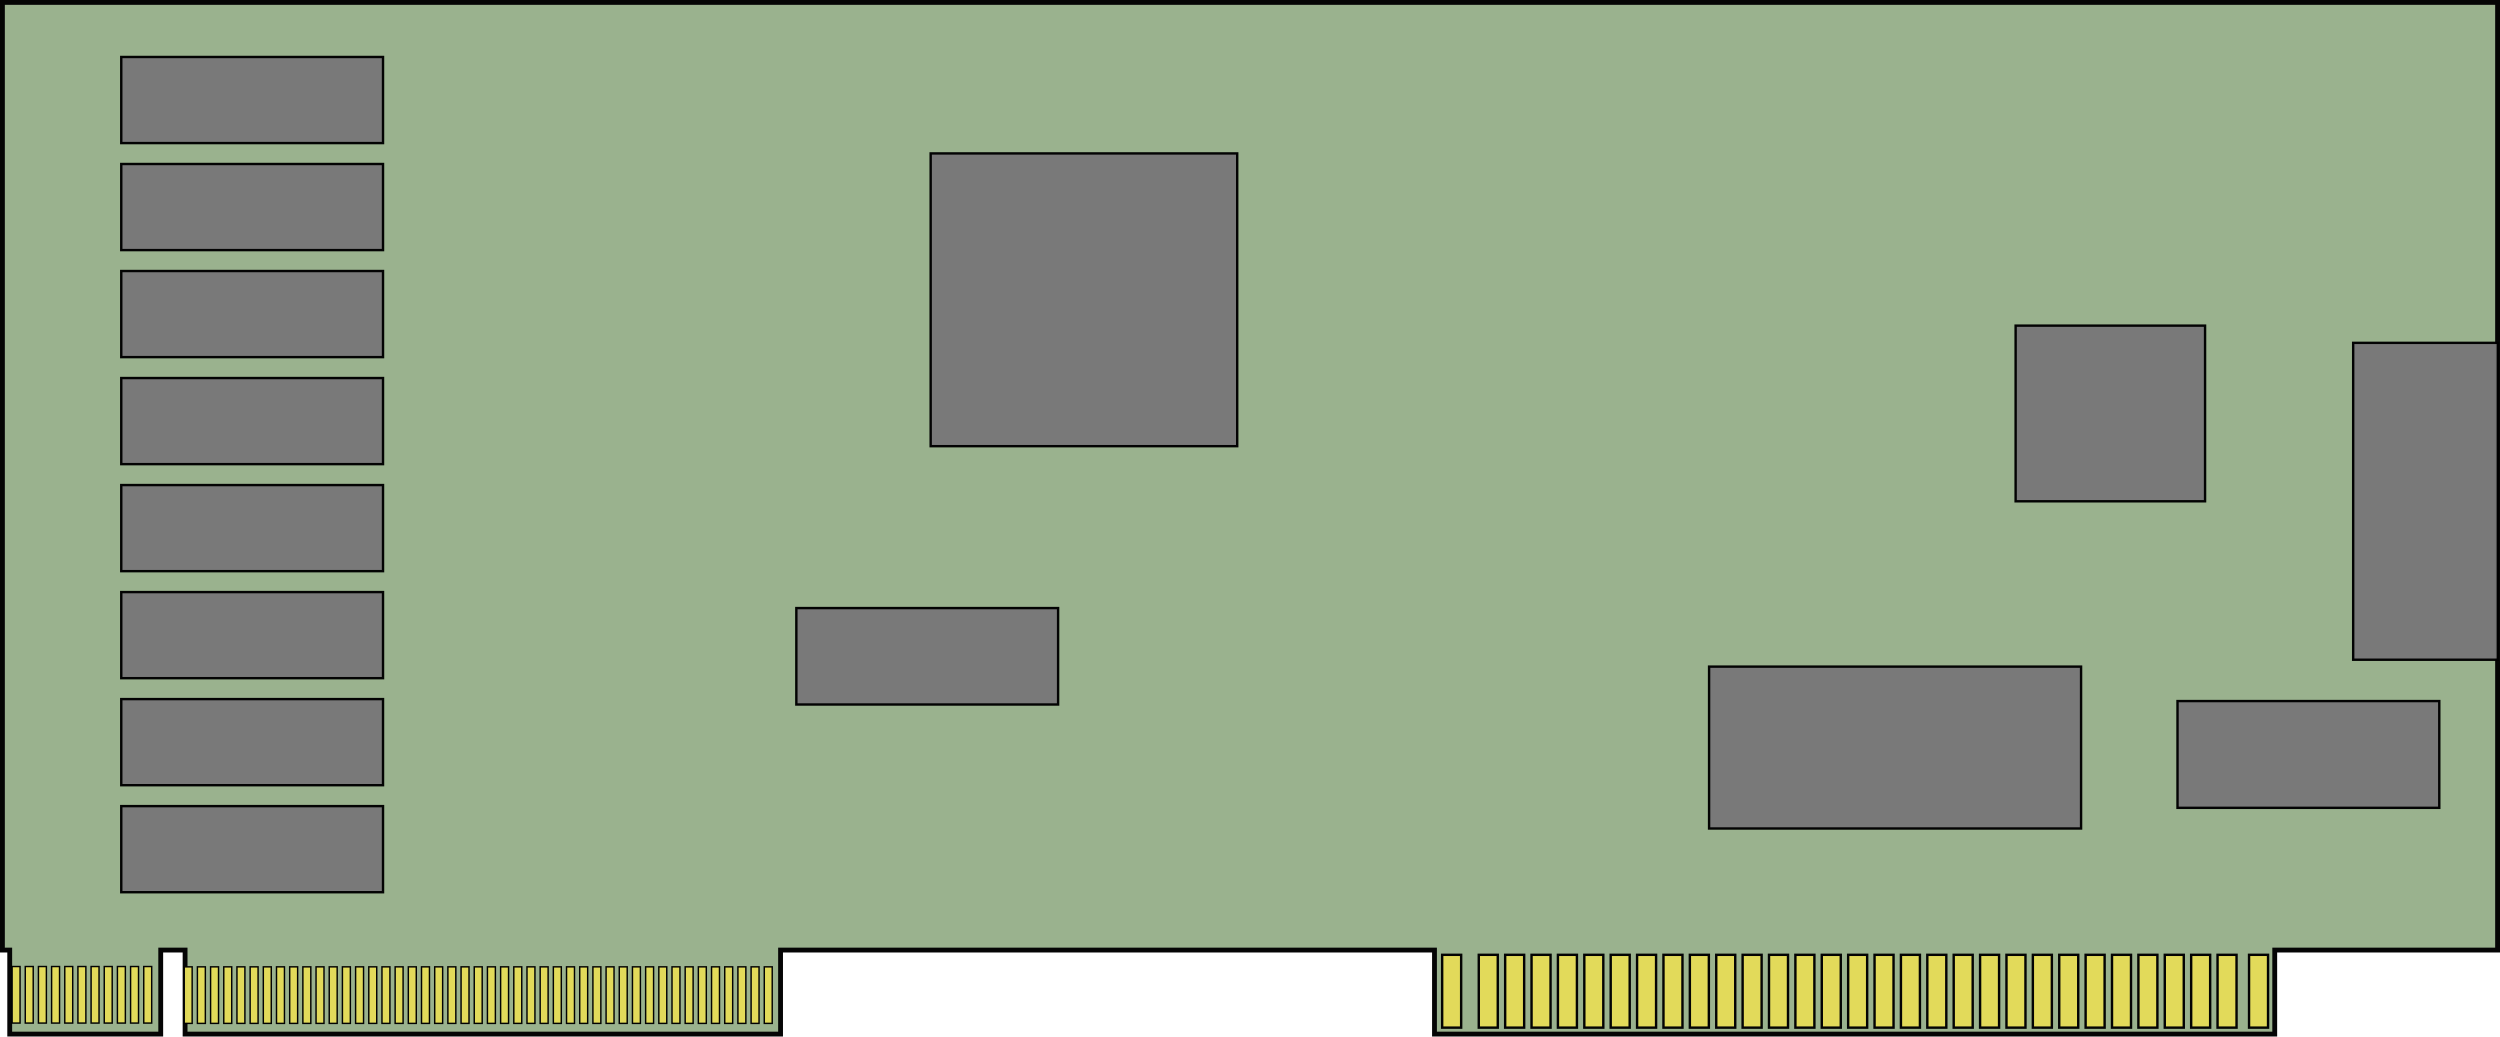
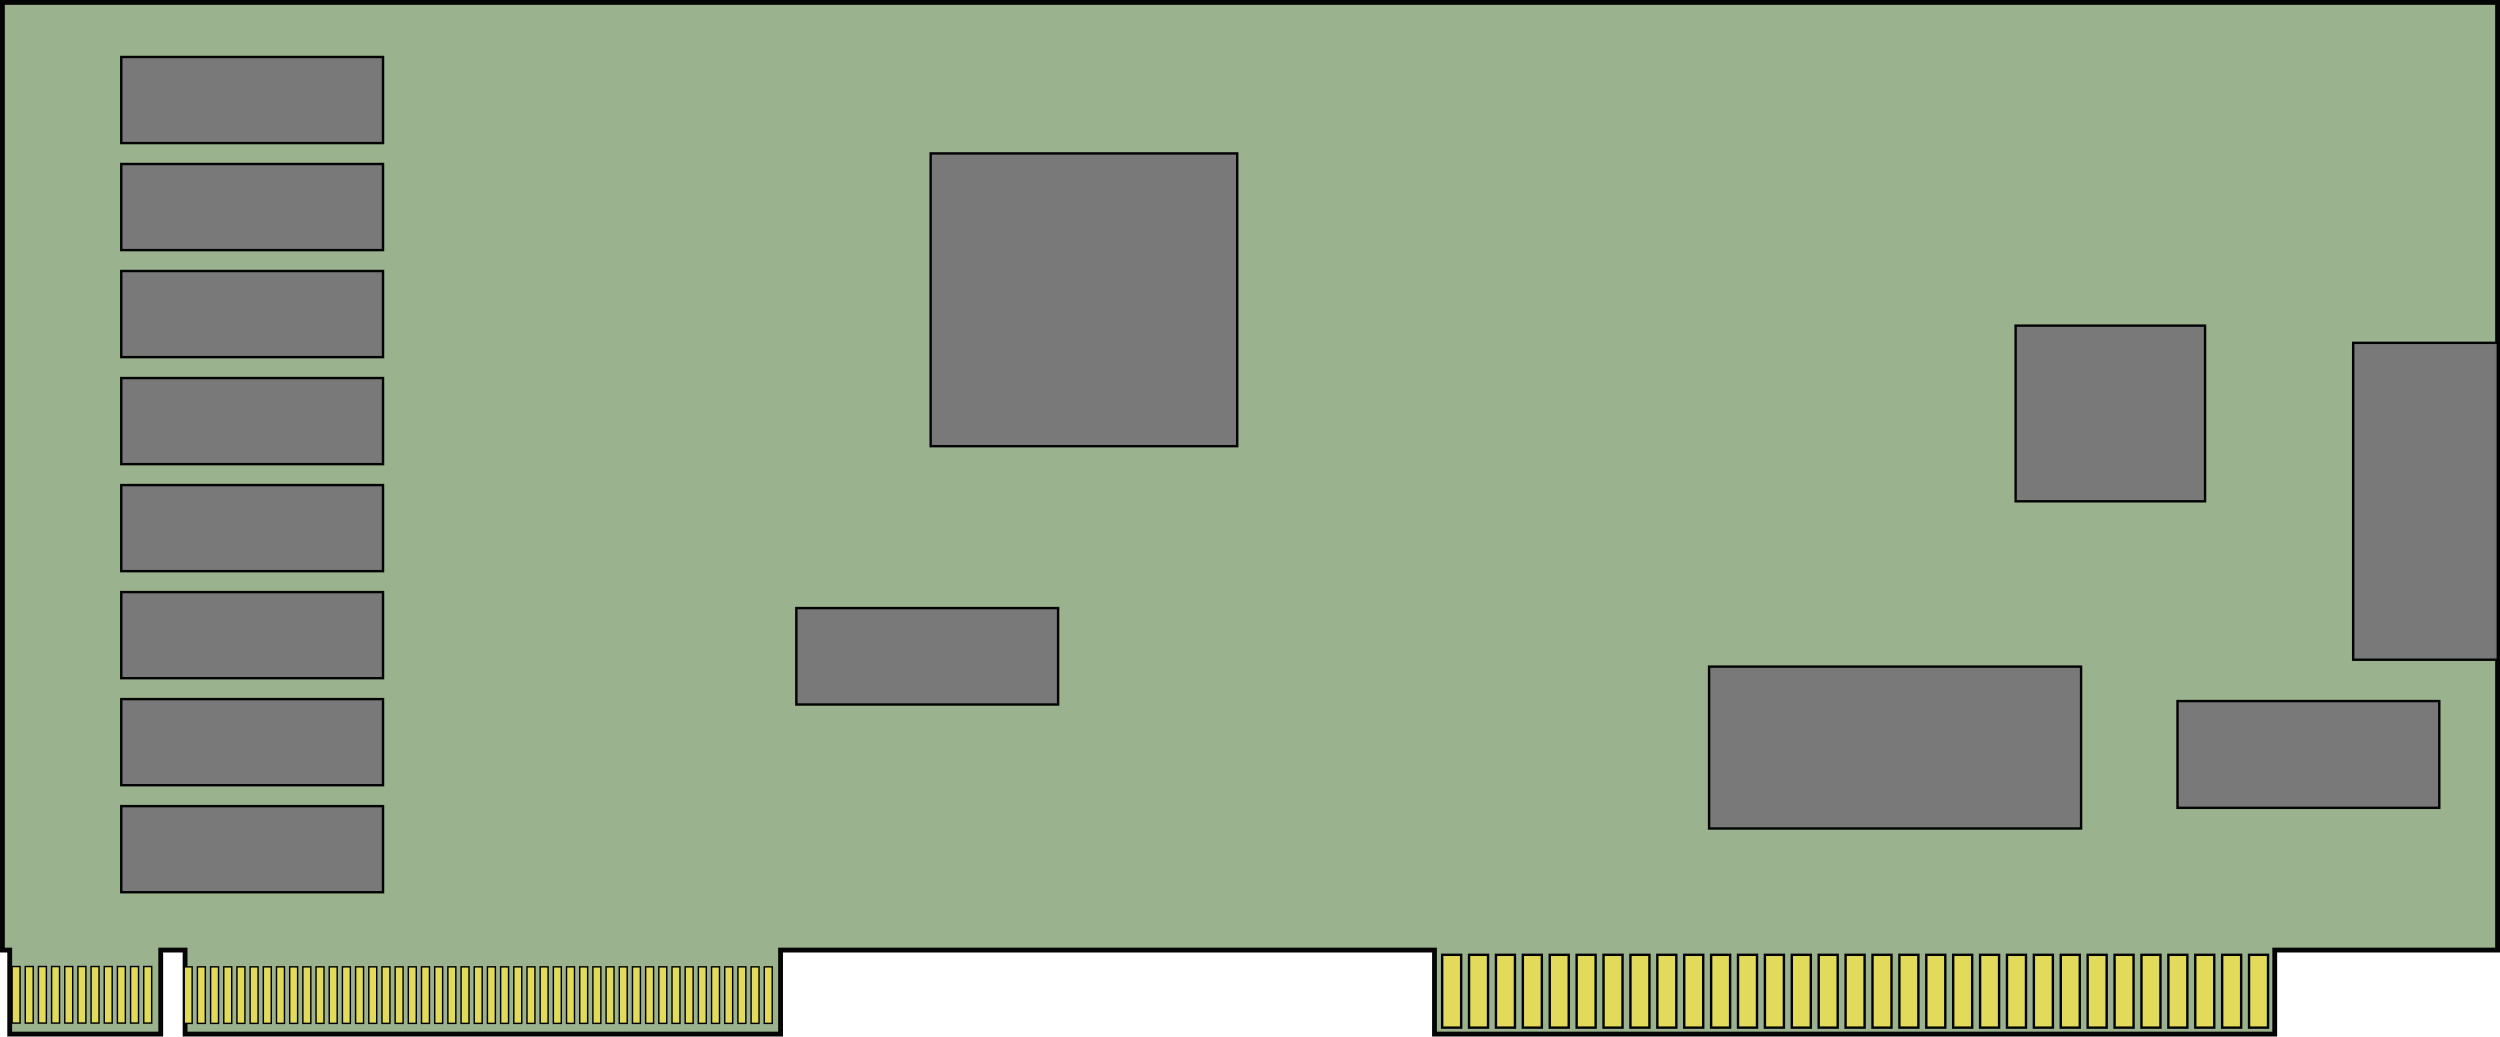
<svg xmlns="http://www.w3.org/2000/svg" width="517.316mm" height="214.481mm" viewBox="0 0 517.316 214.481" version="1.1" id="svg926">
  <defs id="defs920" />
  <g id="layer1" transform="translate(256.012,20.54632)">
    <path style="opacity:0.98;fill:#98b08c;fill-opacity:1;stroke:#000000;stroke-width:3.78;stroke-miterlimit:4;stroke-dasharray:none;stroke-dashoffset:0;stroke-opacity:1" d="M -965.715,-75.766 V 665.377 H -960 v 65.715 h 118.096 v -65.715 h 19.047 v 65.715 h 465.715 V 665.377 H 154.285 V 731.092 H 811.428 V 665.377 H 985.715 V -75.766 Z" transform="scale(0.2645833)" id="rect1555" />
    <rect style="opacity:0.98;fill:#787878;fill-opacity:1;stroke:#000000;stroke-width:0.5;stroke-miterlimit:4;stroke-dasharray:none;stroke-dashoffset:0;stroke-opacity:1" id="rect1570" width="63.432" height="60.581" x="-63.432" y="11.2" />
    <rect style="opacity:0.98;fill:#787878;fill-opacity:1;stroke:#000000;stroke-width:0.5;stroke-miterlimit:4;stroke-dasharray:none;stroke-dashoffset:0;stroke-opacity:1" id="rect1572" width="76.974" height="33.498" x="97.642" y="117.395" />
    <rect style="opacity:0.98;fill:#787878;fill-opacity:1;stroke:#000000;stroke-width:0.5;stroke-miterlimit:4;stroke-dasharray:none;stroke-dashoffset:0;stroke-opacity:1" id="rect1574" width="39.2" height="36.349" x="161.074" y="46.836" />
    <rect style="opacity:0.98;fill:#787878;fill-opacity:1;stroke:#000000;stroke-width:0.5;stroke-miterlimit:4;stroke-dasharray:none;stroke-dashoffset:0;stroke-opacity:1" id="rect1576" width="29.934" height="65.57" x="230.921" y="50.399" />
    <rect style="opacity:0.98;fill:#787878;fill-opacity:1;stroke:#000000;stroke-width:0.5;stroke-miterlimit:4;stroke-dasharray:none;stroke-dashoffset:0;stroke-opacity:1" id="rect1580" width="54.167" height="22.094" x="194.572" y="124.522" />
    <rect style="opacity:0.98;fill:#787878;fill-opacity:1;stroke:#000000;stroke-width:0.5;stroke-miterlimit:4;stroke-dasharray:none;stroke-dashoffset:0;stroke-opacity:1" id="rect1582" width="54.167" height="19.956" x="-91.228" y="105.279" />
    <rect style="opacity:0.98;fill:#787878;fill-opacity:1;stroke:#000000;stroke-width:0.5;stroke-miterlimit:4;stroke-dasharray:none;stroke-dashoffset:0;stroke-opacity:1" id="rect1588" width="54.167" height="17.818" x="-230.921" y="-8.756" />
    <rect style="opacity:0.98;fill:#787878;fill-opacity:1;stroke:#000000;stroke-width:0.5;stroke-miterlimit:4;stroke-dasharray:none;stroke-dashoffset:0;stroke-opacity:1" id="rect1588-8" width="54.167" height="17.818" x="-230.921" y="146.26" />
    <rect style="opacity:0.98;fill:#787878;fill-opacity:1;stroke:#000000;stroke-width:0.5;stroke-miterlimit:4;stroke-dasharray:none;stroke-dashoffset:0;stroke-opacity:1" id="rect1588-0" width="54.167" height="17.818" x="-230.921" y="124.115" />
    <rect style="opacity:0.98;fill:#787878;fill-opacity:1;stroke:#000000;stroke-width:0.5;stroke-miterlimit:4;stroke-dasharray:none;stroke-dashoffset:0;stroke-opacity:1" id="rect1588-2" width="54.167" height="17.818" x="-230.921" y="101.97" />
    <rect style="opacity:0.98;fill:#787878;fill-opacity:1;stroke:#000000;stroke-width:0.5;stroke-miterlimit:4;stroke-dasharray:none;stroke-dashoffset:0;stroke-opacity:1" id="rect1588-4" width="54.167" height="17.818" x="-230.921" y="79.824" />
    <rect style="opacity:0.98;fill:#787878;fill-opacity:1;stroke:#000000;stroke-width:0.5;stroke-miterlimit:4;stroke-dasharray:none;stroke-dashoffset:0;stroke-opacity:1" id="rect1588-83" width="54.167" height="17.818" x="-230.921" y="57.679" />
    <rect style="opacity:0.98;fill:#787878;fill-opacity:1;stroke:#000000;stroke-width:0.5;stroke-miterlimit:4;stroke-dasharray:none;stroke-dashoffset:0;stroke-opacity:1" id="rect1588-9" width="54.167" height="17.818" x="-230.921" y="35.534" />
    <rect style="opacity:0.98;fill:#787878;fill-opacity:1;stroke:#000000;stroke-width:0.5;stroke-miterlimit:4;stroke-dasharray:none;stroke-dashoffset:0;stroke-opacity:1" id="rect1588-05" width="54.167" height="17.818" x="-230.921" y="13.389" />
    <rect style="opacity:0.98;fill:#e3db59;fill-opacity:1;stroke:#000000;stroke-width:0.5;stroke-miterlimit:4;stroke-dasharray:none;stroke-dashoffset:0;stroke-opacity:1" id="rect1641" width="3.931" height="15.069" x="209.375" y="177.03" />
    <rect style="opacity:0.98;fill:#e3db59;fill-opacity:1;stroke:#000000;stroke-width:0.5;stroke-miterlimit:4;stroke-dasharray:none;stroke-dashoffset:0;stroke-opacity:1" id="rect1641-2" width="3.931" height="15.069" x="42.409" y="177.03" />
-     <rect style="opacity:0.98;fill:#e3db59;fill-opacity:1;stroke:#000000;stroke-width:0.5;stroke-miterlimit:4;stroke-dasharray:none;stroke-dashoffset:0;stroke-opacity:1" id="rect1641-27" width="3.931" height="15.069" x="49.985" y="177.03" />
-     <rect style="opacity:0.98;fill:#e3db59;fill-opacity:1;stroke:#000000;stroke-width:0.5;stroke-miterlimit:4;stroke-dasharray:none;stroke-dashoffset:0;stroke-opacity:1" id="rect1641-3" width="3.931" height="15.069" x="55.445" y="177.03" />
-     <rect style="opacity:0.98;fill:#e3db59;fill-opacity:1;stroke:#000000;stroke-width:0.5;stroke-miterlimit:4;stroke-dasharray:none;stroke-dashoffset:0;stroke-opacity:1" id="rect1641-7" width="3.931" height="15.069" x="60.905" y="177.03" />
-     <rect style="opacity:0.98;fill:#e3db59;fill-opacity:1;stroke:#000000;stroke-width:0.5;stroke-miterlimit:4;stroke-dasharray:none;stroke-dashoffset:0;stroke-opacity:1" id="rect1641-9" width="3.931" height="15.069" x="66.364" y="177.03" />
-     <rect style="opacity:0.98;fill:#e3db59;fill-opacity:1;stroke:#000000;stroke-width:0.5;stroke-miterlimit:4;stroke-dasharray:none;stroke-dashoffset:0;stroke-opacity:1" id="rect1641-0" width="3.931" height="15.069" x="71.824" y="177.03" />
-     <rect style="opacity:0.98;fill:#e3db59;fill-opacity:1;stroke:#000000;stroke-width:0.5;stroke-miterlimit:4;stroke-dasharray:none;stroke-dashoffset:0;stroke-opacity:1" id="rect1641-23" width="3.931" height="15.069" x="77.284" y="177.03" />
-     <rect style="opacity:0.98;fill:#e3db59;fill-opacity:1;stroke:#000000;stroke-width:0.5;stroke-miterlimit:4;stroke-dasharray:none;stroke-dashoffset:0;stroke-opacity:1" id="rect1641-99" width="3.931" height="15.069" x="82.743" y="177.03" />
-     <rect style="opacity:0.98;fill:#e3db59;fill-opacity:1;stroke:#000000;stroke-width:0.5;stroke-miterlimit:4;stroke-dasharray:none;stroke-dashoffset:0;stroke-opacity:1" id="rect1641-70" width="3.931" height="15.069" x="88.203" y="177.03" />
-     <rect style="opacity:0.98;fill:#e3db59;fill-opacity:1;stroke:#000000;stroke-width:0.5;stroke-miterlimit:4;stroke-dasharray:none;stroke-dashoffset:0;stroke-opacity:1" id="rect1641-39" width="3.931" height="15.069" x="93.663" y="177.03" />
-     <rect style="opacity:0.98;fill:#e3db59;fill-opacity:1;stroke:#000000;stroke-width:0.5;stroke-miterlimit:4;stroke-dasharray:none;stroke-dashoffset:0;stroke-opacity:1" id="rect1641-8" width="3.931" height="15.069" x="99.123" y="177.03" />
-     <rect style="opacity:0.98;fill:#e3db59;fill-opacity:1;stroke:#000000;stroke-width:0.5;stroke-miterlimit:4;stroke-dasharray:none;stroke-dashoffset:0;stroke-opacity:1" id="rect1641-6" width="3.931" height="15.069" x="104.582" y="177.03" />
-     <rect style="opacity:0.98;fill:#e3db59;fill-opacity:1;stroke:#000000;stroke-width:0.5;stroke-miterlimit:4;stroke-dasharray:none;stroke-dashoffset:0;stroke-opacity:1" id="rect1641-5" width="3.931" height="15.069" x="110.042" y="177.03" />
-     <rect style="opacity:0.98;fill:#e3db59;fill-opacity:1;stroke:#000000;stroke-width:0.5;stroke-miterlimit:4;stroke-dasharray:none;stroke-dashoffset:0;stroke-opacity:1" id="rect1641-76" width="3.931" height="15.069" x="115.502" y="177.03" />
-     <rect style="opacity:0.98;fill:#e3db59;fill-opacity:1;stroke:#000000;stroke-width:0.5;stroke-miterlimit:4;stroke-dasharray:none;stroke-dashoffset:0;stroke-opacity:1" id="rect1641-270" width="3.931" height="15.069" x="120.961" y="177.03" />
-     <rect style="opacity:0.98;fill:#e3db59;fill-opacity:1;stroke:#000000;stroke-width:0.5;stroke-miterlimit:4;stroke-dasharray:none;stroke-dashoffset:0;stroke-opacity:1" id="rect1641-399" width="3.931" height="15.069" x="126.421" y="177.03" />
-     <rect style="opacity:0.98;fill:#e3db59;fill-opacity:1;stroke:#000000;stroke-width:0.5;stroke-miterlimit:4;stroke-dasharray:none;stroke-dashoffset:0;stroke-opacity:1" id="rect1641-91" width="3.931" height="15.069" x="131.881" y="177.03" />
-     <rect style="opacity:0.98;fill:#e3db59;fill-opacity:1;stroke:#000000;stroke-width:0.5;stroke-miterlimit:4;stroke-dasharray:none;stroke-dashoffset:0;stroke-opacity:1" id="rect1641-72" width="3.931" height="15.069" x="137.34" y="177.03" />
-     <rect style="opacity:0.98;fill:#e3db59;fill-opacity:1;stroke:#000000;stroke-width:0.5;stroke-miterlimit:4;stroke-dasharray:none;stroke-dashoffset:0;stroke-opacity:1" id="rect1641-36" width="3.931" height="15.069" x="142.8" y="177.03" />
-     <rect style="opacity:0.98;fill:#e3db59;fill-opacity:1;stroke:#000000;stroke-width:0.5;stroke-miterlimit:4;stroke-dasharray:none;stroke-dashoffset:0;stroke-opacity:1" id="rect1641-55" width="3.931" height="15.069" x="148.26" y="177.03" />
+     <rect style="opacity:0.98;fill:#e3db59;fill-opacity:1;stroke:#000000;stroke-width:0.5;stroke-miterlimit:4;stroke-dasharray:none;stroke-dashoffset:0;stroke-opacity:1" id="rect1641-27" width="3.931" height="15.069" x="47.974" y="177.03" />
+     <rect style="opacity:0.98;fill:#e3db59;fill-opacity:1;stroke:#000000;stroke-width:0.5;stroke-miterlimit:4;stroke-dasharray:none;stroke-dashoffset:0;stroke-opacity:1" id="rect1641-3" width="3.931" height="15.069" x="53.54" y="177.03" />
+     <rect style="opacity:0.98;fill:#e3db59;fill-opacity:1;stroke:#000000;stroke-width:0.5;stroke-miterlimit:4;stroke-dasharray:none;stroke-dashoffset:0;stroke-opacity:1" id="rect1641-7" width="3.931" height="15.069" x="59.105" y="177.03" />
+     <rect style="opacity:0.98;fill:#e3db59;fill-opacity:1;stroke:#000000;stroke-width:0.5;stroke-miterlimit:4;stroke-dasharray:none;stroke-dashoffset:0;stroke-opacity:1" id="rect1641-9" width="3.931" height="15.069" x="64.671" y="177.03" />
+     <rect style="opacity:0.98;fill:#e3db59;fill-opacity:1;stroke:#000000;stroke-width:0.5;stroke-miterlimit:4;stroke-dasharray:none;stroke-dashoffset:0;stroke-opacity:1" id="rect1641-0" width="3.931" height="15.069" x="70.237" y="177.03" />
+     <rect style="opacity:0.98;fill:#e3db59;fill-opacity:1;stroke:#000000;stroke-width:0.5;stroke-miterlimit:4;stroke-dasharray:none;stroke-dashoffset:0;stroke-opacity:1" id="rect1641-23" width="3.931" height="15.069" x="75.802" y="177.03" />
+     <rect style="opacity:0.98;fill:#e3db59;fill-opacity:1;stroke:#000000;stroke-width:0.5;stroke-miterlimit:4;stroke-dasharray:none;stroke-dashoffset:0;stroke-opacity:1" id="rect1641-99" width="3.931" height="15.069" x="81.368" y="177.03" />
+     <rect style="opacity:0.98;fill:#e3db59;fill-opacity:1;stroke:#000000;stroke-width:0.5;stroke-miterlimit:4;stroke-dasharray:none;stroke-dashoffset:0;stroke-opacity:1" id="rect1641-70" width="3.931" height="15.069" x="86.933" y="177.03" />
+     <rect style="opacity:0.98;fill:#e3db59;fill-opacity:1;stroke:#000000;stroke-width:0.5;stroke-miterlimit:4;stroke-dasharray:none;stroke-dashoffset:0;stroke-opacity:1" id="rect1641-39" width="3.931" height="15.069" x="92.499" y="177.03" />
+     <rect style="opacity:0.98;fill:#e3db59;fill-opacity:1;stroke:#000000;stroke-width:0.5;stroke-miterlimit:4;stroke-dasharray:none;stroke-dashoffset:0;stroke-opacity:1" id="rect1641-8" width="3.931" height="15.069" x="98.064" y="177.03" />
+     <rect style="opacity:0.98;fill:#e3db59;fill-opacity:1;stroke:#000000;stroke-width:0.5;stroke-miterlimit:4;stroke-dasharray:none;stroke-dashoffset:0;stroke-opacity:1" id="rect1641-6" width="3.931" height="15.069" x="103.63" y="177.03" />
+     <rect style="opacity:0.98;fill:#e3db59;fill-opacity:1;stroke:#000000;stroke-width:0.5;stroke-miterlimit:4;stroke-dasharray:none;stroke-dashoffset:0;stroke-opacity:1" id="rect1641-5" width="3.931" height="15.069" x="109.195" y="177.03" />
+     <rect style="opacity:0.98;fill:#e3db59;fill-opacity:1;stroke:#000000;stroke-width:0.5;stroke-miterlimit:4;stroke-dasharray:none;stroke-dashoffset:0;stroke-opacity:1" id="rect1641-76" width="3.931" height="15.069" x="114.761" y="177.03" />
+     <rect style="opacity:0.98;fill:#e3db59;fill-opacity:1;stroke:#000000;stroke-width:0.5;stroke-miterlimit:4;stroke-dasharray:none;stroke-dashoffset:0;stroke-opacity:1" id="rect1641-270" width="3.931" height="15.069" x="120.326" y="177.03" />
+     <rect style="opacity:0.98;fill:#e3db59;fill-opacity:1;stroke:#000000;stroke-width:0.5;stroke-miterlimit:4;stroke-dasharray:none;stroke-dashoffset:0;stroke-opacity:1" id="rect1641-399" width="3.931" height="15.069" x="125.892" y="177.03" />
+     <rect style="opacity:0.98;fill:#e3db59;fill-opacity:1;stroke:#000000;stroke-width:0.5;stroke-miterlimit:4;stroke-dasharray:none;stroke-dashoffset:0;stroke-opacity:1" id="rect1641-91" width="3.931" height="15.069" x="131.458" y="177.03" />
+     <rect style="opacity:0.98;fill:#e3db59;fill-opacity:1;stroke:#000000;stroke-width:0.5;stroke-miterlimit:4;stroke-dasharray:none;stroke-dashoffset:0;stroke-opacity:1" id="rect1641-72" width="3.931" height="15.069" x="137.023" y="177.03" />
+     <rect style="opacity:0.98;fill:#e3db59;fill-opacity:1;stroke:#000000;stroke-width:0.5;stroke-miterlimit:4;stroke-dasharray:none;stroke-dashoffset:0;stroke-opacity:1" id="rect1641-36" width="3.931" height="15.069" x="142.589" y="177.03" />
+     <rect style="opacity:0.98;fill:#e3db59;fill-opacity:1;stroke:#000000;stroke-width:0.5;stroke-miterlimit:4;stroke-dasharray:none;stroke-dashoffset:0;stroke-opacity:1" id="rect1641-55" width="3.931" height="15.069" x="148.154" y="177.03" />
    <rect style="opacity:0.98;fill:#e3db59;fill-opacity:1;stroke:#000000;stroke-width:0.5;stroke-miterlimit:4;stroke-dasharray:none;stroke-dashoffset:0;stroke-opacity:1" id="rect1641-81" width="3.931" height="15.069" x="153.72" y="177.03" />
-     <rect style="opacity:0.98;fill:#e3db59;fill-opacity:1;stroke:#000000;stroke-width:0.5;stroke-miterlimit:4;stroke-dasharray:none;stroke-dashoffset:0;stroke-opacity:1" id="rect1641-4" width="3.931" height="15.069" x="159.179" y="177.03" />
-     <rect style="opacity:0.98;fill:#e3db59;fill-opacity:1;stroke:#000000;stroke-width:0.5;stroke-miterlimit:4;stroke-dasharray:none;stroke-dashoffset:0;stroke-opacity:1" id="rect1641-71" width="3.931" height="15.069" x="164.639" y="177.03" />
-     <rect style="opacity:0.98;fill:#e3db59;fill-opacity:1;stroke:#000000;stroke-width:0.5;stroke-miterlimit:4;stroke-dasharray:none;stroke-dashoffset:0;stroke-opacity:1" id="rect1641-38" width="3.931" height="15.069" x="170.099" y="177.03" />
-     <rect style="opacity:0.98;fill:#e3db59;fill-opacity:1;stroke:#000000;stroke-width:0.5;stroke-miterlimit:4;stroke-dasharray:none;stroke-dashoffset:0;stroke-opacity:1" id="rect1641-48" width="3.931" height="15.069" x="175.558" y="177.03" />
-     <rect style="opacity:0.98;fill:#e3db59;fill-opacity:1;stroke:#000000;stroke-width:0.5;stroke-miterlimit:4;stroke-dasharray:none;stroke-dashoffset:0;stroke-opacity:1" id="rect1641-04" width="3.931" height="15.069" x="181.018" y="177.03" />
-     <rect style="opacity:0.98;fill:#e3db59;fill-opacity:1;stroke:#000000;stroke-width:0.5;stroke-miterlimit:4;stroke-dasharray:none;stroke-dashoffset:0;stroke-opacity:1" id="rect1641-60" width="3.931" height="15.069" x="186.478" y="177.03" />
-     <rect style="opacity:0.98;fill:#e3db59;fill-opacity:1;stroke:#000000;stroke-width:0.5;stroke-miterlimit:4;stroke-dasharray:none;stroke-dashoffset:0;stroke-opacity:1" id="rect1641-32" width="3.931" height="15.069" x="191.938" y="177.03" />
-     <rect style="opacity:0.98;fill:#e3db59;fill-opacity:1;stroke:#000000;stroke-width:0.5;stroke-miterlimit:4;stroke-dasharray:none;stroke-dashoffset:0;stroke-opacity:1" id="rect1641-69" width="3.931" height="15.069" x="197.397" y="177.03" />
-     <rect style="opacity:0.98;fill:#e3db59;fill-opacity:1;stroke:#000000;stroke-width:0.5;stroke-miterlimit:4;stroke-dasharray:none;stroke-dashoffset:0;stroke-opacity:1" id="rect1641-41" width="3.931" height="15.069" x="202.857" y="177.03" />
+     <rect style="opacity:0.98;fill:#e3db59;fill-opacity:1;stroke:#000000;stroke-width:0.5;stroke-miterlimit:4;stroke-dasharray:none;stroke-dashoffset:0;stroke-opacity:1" id="rect1641-4" width="3.931" height="15.069" x="159.285" y="177.03" />
+     <rect style="opacity:0.98;fill:#e3db59;fill-opacity:1;stroke:#000000;stroke-width:0.5;stroke-miterlimit:4;stroke-dasharray:none;stroke-dashoffset:0;stroke-opacity:1" id="rect1641-71" width="3.931" height="15.069" x="164.851" y="177.03" />
+     <rect style="opacity:0.98;fill:#e3db59;fill-opacity:1;stroke:#000000;stroke-width:0.5;stroke-miterlimit:4;stroke-dasharray:none;stroke-dashoffset:0;stroke-opacity:1" id="rect1641-38" width="3.931" height="15.069" x="170.416" y="177.03" />
+     <rect style="opacity:0.98;fill:#e3db59;fill-opacity:1;stroke:#000000;stroke-width:0.5;stroke-miterlimit:4;stroke-dasharray:none;stroke-dashoffset:0;stroke-opacity:1" id="rect1641-48" width="3.931" height="15.069" x="175.982" y="177.03" />
+     <rect style="opacity:0.98;fill:#e3db59;fill-opacity:1;stroke:#000000;stroke-width:0.5;stroke-miterlimit:4;stroke-dasharray:none;stroke-dashoffset:0;stroke-opacity:1" id="rect1641-04" width="3.931" height="15.069" x="181.548" y="177.03" />
+     <rect style="opacity:0.98;fill:#e3db59;fill-opacity:1;stroke:#000000;stroke-width:0.5;stroke-miterlimit:4;stroke-dasharray:none;stroke-dashoffset:0;stroke-opacity:1" id="rect1641-60" width="3.931" height="15.069" x="187.113" y="177.03" />
+     <rect style="opacity:0.98;fill:#e3db59;fill-opacity:1;stroke:#000000;stroke-width:0.5;stroke-miterlimit:4;stroke-dasharray:none;stroke-dashoffset:0;stroke-opacity:1" id="rect1641-32" width="3.931" height="15.069" x="192.679" y="177.03" />
+     <rect style="opacity:0.98;fill:#e3db59;fill-opacity:1;stroke:#000000;stroke-width:0.5;stroke-miterlimit:4;stroke-dasharray:none;stroke-dashoffset:0;stroke-opacity:1" id="rect1641-69" width="3.931" height="15.069" x="198.244" y="177.03" />
+     <rect style="opacity:0.98;fill:#e3db59;fill-opacity:1;stroke:#000000;stroke-width:0.5;stroke-miterlimit:4;stroke-dasharray:none;stroke-dashoffset:0;stroke-opacity:1" id="rect1641-41" width="3.931" height="15.069" x="203.81" y="177.03" />
    <rect style="opacity:0.98;fill:#e3db59;fill-opacity:1;stroke:#000000;stroke-width:0.3;stroke-miterlimit:4;stroke-dasharray:none;stroke-dashoffset:0;stroke-opacity:1" id="rect1871" width="1.644" height="11.702" x="-253.506" y="179.453" />
    <rect style="opacity:0.98;fill:#e3db59;fill-opacity:1;stroke:#000000;stroke-width:0.3;stroke-miterlimit:4;stroke-dasharray:none;stroke-dashoffset:0;stroke-opacity:1" id="rect1871-8" width="1.644" height="11.702" x="-250.782" y="179.453" />
    <rect style="opacity:0.98;fill:#e3db59;fill-opacity:1;stroke:#000000;stroke-width:0.3;stroke-miterlimit:4;stroke-dasharray:none;stroke-dashoffset:0;stroke-opacity:1" id="rect1871-83" width="1.644" height="11.702" x="-248.058" y="179.453" />
    <rect style="opacity:0.98;fill:#e3db59;fill-opacity:1;stroke:#000000;stroke-width:0.3;stroke-miterlimit:4;stroke-dasharray:none;stroke-dashoffset:0;stroke-opacity:1" id="rect1871-81" width="1.644" height="11.702" x="-245.334" y="179.453" />
    <rect style="opacity:0.98;fill:#e3db59;fill-opacity:1;stroke:#000000;stroke-width:0.3;stroke-miterlimit:4;stroke-dasharray:none;stroke-dashoffset:0;stroke-opacity:1" id="rect1871-5" width="1.644" height="11.702" x="-242.61" y="179.453" />
    <rect style="opacity:0.98;fill:#e3db59;fill-opacity:1;stroke:#000000;stroke-width:0.3;stroke-miterlimit:4;stroke-dasharray:none;stroke-dashoffset:0;stroke-opacity:1" id="rect1871-3" width="1.644" height="11.702" x="-239.887" y="179.453" />
    <rect style="opacity:0.98;fill:#e3db59;fill-opacity:1;stroke:#000000;stroke-width:0.3;stroke-miterlimit:4;stroke-dasharray:none;stroke-dashoffset:0;stroke-opacity:1" id="rect1871-54" width="1.644" height="11.702" x="-237.163" y="179.453" />
    <rect style="opacity:0.98;fill:#e3db59;fill-opacity:1;stroke:#000000;stroke-width:0.3;stroke-miterlimit:4;stroke-dasharray:none;stroke-dashoffset:0;stroke-opacity:1" id="rect1871-36" width="1.644" height="11.702" x="-234.439" y="179.453" />
    <rect style="opacity:0.98;fill:#e3db59;fill-opacity:1;stroke:#000000;stroke-width:0.3;stroke-miterlimit:4;stroke-dasharray:none;stroke-dashoffset:0;stroke-opacity:1" id="rect1871-59" width="1.644" height="11.702" x="-231.715" y="179.453" />
    <rect style="opacity:0.98;fill:#e3db59;fill-opacity:1;stroke:#000000;stroke-width:0.3;stroke-miterlimit:4;stroke-dasharray:none;stroke-dashoffset:0;stroke-opacity:1" id="rect1871-549" width="1.644" height="11.702" x="-228.991" y="179.453" />
    <rect style="opacity:0.98;fill:#e3db59;fill-opacity:1;stroke:#000000;stroke-width:0.3;stroke-miterlimit:4;stroke-dasharray:none;stroke-dashoffset:0;stroke-opacity:1" id="rect1871-1" width="1.644" height="11.702" x="-226.267" y="179.453" />
    <rect style="opacity:0.98;fill:#e3db59;fill-opacity:1;stroke:#000000;stroke-width:0.3;stroke-miterlimit:4;stroke-dasharray:none;stroke-dashoffset:0;stroke-opacity:1" id="rect1871-7" width="1.644" height="11.702" x="-217.892" y="179.518" />
    <rect style="opacity:0.98;fill:#e3db59;fill-opacity:1;stroke:#000000;stroke-width:0.3;stroke-miterlimit:4;stroke-dasharray:none;stroke-dashoffset:0;stroke-opacity:1" id="rect1871-55" width="1.644" height="11.702" x="-215.164" y="179.518" />
    <rect style="opacity:0.98;fill:#e3db59;fill-opacity:1;stroke:#000000;stroke-width:0.3;stroke-miterlimit:4;stroke-dasharray:none;stroke-dashoffset:0;stroke-opacity:1" id="rect1871-4" width="1.644" height="11.702" x="-212.436" y="179.518" />
    <rect style="opacity:0.98;fill:#e3db59;fill-opacity:1;stroke:#000000;stroke-width:0.3;stroke-miterlimit:4;stroke-dasharray:none;stroke-dashoffset:0;stroke-opacity:1" id="rect1871-18" width="1.644" height="11.702" x="-209.708" y="179.518" />
    <rect style="opacity:0.98;fill:#e3db59;fill-opacity:1;stroke:#000000;stroke-width:0.3;stroke-miterlimit:4;stroke-dasharray:none;stroke-dashoffset:0;stroke-opacity:1" id="rect1871-835" width="1.644" height="11.702" x="-206.98" y="179.518" />
    <rect style="opacity:0.98;fill:#e3db59;fill-opacity:1;stroke:#000000;stroke-width:0.3;stroke-miterlimit:4;stroke-dasharray:none;stroke-dashoffset:0;stroke-opacity:1" id="rect1871-2" width="1.644" height="11.702" x="-204.252" y="179.518" />
    <rect style="opacity:0.98;fill:#e3db59;fill-opacity:1;stroke:#000000;stroke-width:0.3;stroke-miterlimit:4;stroke-dasharray:none;stroke-dashoffset:0;stroke-opacity:1" id="rect1871-26" width="1.644" height="11.702" x="-201.524" y="179.518" />
    <rect style="opacity:0.98;fill:#e3db59;fill-opacity:1;stroke:#000000;stroke-width:0.3;stroke-miterlimit:4;stroke-dasharray:none;stroke-dashoffset:0;stroke-opacity:1" id="rect1871-6" width="1.644" height="11.702" x="-198.796" y="179.518" />
    <rect style="opacity:0.98;fill:#e3db59;fill-opacity:1;stroke:#000000;stroke-width:0.3;stroke-miterlimit:4;stroke-dasharray:none;stroke-dashoffset:0;stroke-opacity:1" id="rect1871-78" width="1.644" height="11.702" x="-196.068" y="179.518" />
    <rect style="opacity:0.98;fill:#e3db59;fill-opacity:1;stroke:#000000;stroke-width:0.3;stroke-miterlimit:4;stroke-dasharray:none;stroke-dashoffset:0;stroke-opacity:1" id="rect1871-41" width="1.644" height="11.702" x="-193.34" y="179.518" />
    <rect style="opacity:0.98;fill:#e3db59;fill-opacity:1;stroke:#000000;stroke-width:0.3;stroke-miterlimit:4;stroke-dasharray:none;stroke-dashoffset:0;stroke-opacity:1" id="rect1871-71" width="1.644" height="11.702" x="-190.613" y="179.518" />
    <rect style="opacity:0.98;fill:#e3db59;fill-opacity:1;stroke:#000000;stroke-width:0.3;stroke-miterlimit:4;stroke-dasharray:none;stroke-dashoffset:0;stroke-opacity:1" id="rect1871-87" width="1.644" height="11.702" x="-187.885" y="179.518" />
    <rect style="opacity:0.98;fill:#e3db59;fill-opacity:1;stroke:#000000;stroke-width:0.3;stroke-miterlimit:4;stroke-dasharray:none;stroke-dashoffset:0;stroke-opacity:1" id="rect1871-877" width="1.644" height="11.702" x="-185.157" y="179.518" />
    <rect style="opacity:0.98;fill:#e3db59;fill-opacity:1;stroke:#000000;stroke-width:0.3;stroke-miterlimit:4;stroke-dasharray:none;stroke-dashoffset:0;stroke-opacity:1" id="rect1871-44" width="1.644" height="11.702" x="-182.429" y="179.518" />
    <rect style="opacity:0.98;fill:#e3db59;fill-opacity:1;stroke:#000000;stroke-width:0.3;stroke-miterlimit:4;stroke-dasharray:none;stroke-dashoffset:0;stroke-opacity:1" id="rect1871-9" width="1.644" height="11.702" x="-179.701" y="179.518" />
    <rect style="opacity:0.98;fill:#e3db59;fill-opacity:1;stroke:#000000;stroke-width:0.3;stroke-miterlimit:4;stroke-dasharray:none;stroke-dashoffset:0;stroke-opacity:1" id="rect1871-15" width="1.644" height="11.702" x="-176.973" y="179.518" />
    <rect style="opacity:0.98;fill:#e3db59;fill-opacity:1;stroke:#000000;stroke-width:0.3;stroke-miterlimit:4;stroke-dasharray:none;stroke-dashoffset:0;stroke-opacity:1" id="rect1871-558" width="1.644" height="11.702" x="-174.245" y="179.518" />
    <rect style="opacity:0.98;fill:#e3db59;fill-opacity:1;stroke:#000000;stroke-width:0.3;stroke-miterlimit:4;stroke-dasharray:none;stroke-dashoffset:0;stroke-opacity:1" id="rect1871-29" width="1.644" height="11.702" x="-171.517" y="179.518" />
    <rect style="opacity:0.98;fill:#e3db59;fill-opacity:1;stroke:#000000;stroke-width:0.3;stroke-miterlimit:4;stroke-dasharray:none;stroke-dashoffset:0;stroke-opacity:1" id="rect1871-82" width="1.644" height="11.702" x="-168.789" y="179.518" />
    <rect style="opacity:0.98;fill:#e3db59;fill-opacity:1;stroke:#000000;stroke-width:0.3;stroke-miterlimit:4;stroke-dasharray:none;stroke-dashoffset:0;stroke-opacity:1" id="rect1871-0" width="1.644" height="11.702" x="-166.061" y="179.518" />
    <rect style="opacity:0.98;fill:#e3db59;fill-opacity:1;stroke:#000000;stroke-width:0.3;stroke-miterlimit:4;stroke-dasharray:none;stroke-dashoffset:0;stroke-opacity:1" id="rect1871-74" width="1.644" height="11.702" x="-163.333" y="179.518" />
    <rect style="opacity:0.98;fill:#e3db59;fill-opacity:1;stroke:#000000;stroke-width:0.3;stroke-miterlimit:4;stroke-dasharray:none;stroke-dashoffset:0;stroke-opacity:1" id="rect1871-85" width="1.644" height="11.702" x="-160.605" y="179.518" />
    <rect style="opacity:0.98;fill:#e3db59;fill-opacity:1;stroke:#000000;stroke-width:0.3;stroke-miterlimit:4;stroke-dasharray:none;stroke-dashoffset:0;stroke-opacity:1" id="rect1871-830" width="1.644" height="11.702" x="-157.877" y="179.518" />
    <rect style="opacity:0.98;fill:#e3db59;fill-opacity:1;stroke:#000000;stroke-width:0.3;stroke-miterlimit:4;stroke-dasharray:none;stroke-dashoffset:0;stroke-opacity:1" id="rect1871-62" width="1.644" height="11.702" x="-155.149" y="179.518" />
    <rect style="opacity:0.98;fill:#e3db59;fill-opacity:1;stroke:#000000;stroke-width:0.3;stroke-miterlimit:4;stroke-dasharray:none;stroke-dashoffset:0;stroke-opacity:1" id="rect1871-25" width="1.644" height="11.702" x="-152.421" y="179.518" />
    <rect style="opacity:0.98;fill:#e3db59;fill-opacity:1;stroke:#000000;stroke-width:0.3;stroke-miterlimit:4;stroke-dasharray:none;stroke-dashoffset:0;stroke-opacity:1" id="rect1871-22" width="1.644" height="11.702" x="-149.693" y="179.518" />
    <rect style="opacity:0.98;fill:#e3db59;fill-opacity:1;stroke:#000000;stroke-width:0.3;stroke-miterlimit:4;stroke-dasharray:none;stroke-dashoffset:0;stroke-opacity:1" id="rect1871-715" width="1.644" height="11.702" x="-146.965" y="179.518" />
    <rect style="opacity:0.98;fill:#e3db59;fill-opacity:1;stroke:#000000;stroke-width:0.3;stroke-miterlimit:4;stroke-dasharray:none;stroke-dashoffset:0;stroke-opacity:1" id="rect1871-21" width="1.644" height="11.702" x="-144.237" y="179.518" />
    <rect style="opacity:0.98;fill:#e3db59;fill-opacity:1;stroke:#000000;stroke-width:0.3;stroke-miterlimit:4;stroke-dasharray:none;stroke-dashoffset:0;stroke-opacity:1" id="rect1871-10" width="1.644" height="11.702" x="-141.509" y="179.518" />
    <rect style="opacity:0.98;fill:#e3db59;fill-opacity:1;stroke:#000000;stroke-width:0.3;stroke-miterlimit:4;stroke-dasharray:none;stroke-dashoffset:0;stroke-opacity:1" id="rect1871-187" width="1.644" height="11.702" x="-138.781" y="179.518" />
    <rect style="opacity:0.98;fill:#e3db59;fill-opacity:1;stroke:#000000;stroke-width:0.3;stroke-miterlimit:4;stroke-dasharray:none;stroke-dashoffset:0;stroke-opacity:1" id="rect1871-60" width="1.644" height="11.702" x="-136.053" y="179.518" />
    <rect style="opacity:0.98;fill:#e3db59;fill-opacity:1;stroke:#000000;stroke-width:0.3;stroke-miterlimit:4;stroke-dasharray:none;stroke-dashoffset:0;stroke-opacity:1" id="rect1871-09" width="1.644" height="11.702" x="-133.325" y="179.518" />
    <rect style="opacity:0.98;fill:#e3db59;fill-opacity:1;stroke:#000000;stroke-width:0.3;stroke-miterlimit:4;stroke-dasharray:none;stroke-dashoffset:0;stroke-opacity:1" id="rect1871-56" width="1.644" height="11.702" x="-130.597" y="179.518" />
    <rect style="opacity:0.98;fill:#e3db59;fill-opacity:1;stroke:#000000;stroke-width:0.3;stroke-miterlimit:4;stroke-dasharray:none;stroke-dashoffset:0;stroke-opacity:1" id="rect1871-28" width="1.644" height="11.702" x="-127.869" y="179.518" />
    <rect style="opacity:0.98;fill:#e3db59;fill-opacity:1;stroke:#000000;stroke-width:0.3;stroke-miterlimit:4;stroke-dasharray:none;stroke-dashoffset:0;stroke-opacity:1" id="rect1871-594" width="1.644" height="11.702" x="-125.141" y="179.518" />
    <rect style="opacity:0.98;fill:#e3db59;fill-opacity:1;stroke:#000000;stroke-width:0.3;stroke-miterlimit:4;stroke-dasharray:none;stroke-dashoffset:0;stroke-opacity:1" id="rect1871-39" width="1.644" height="11.702" x="-122.413" y="179.518" />
    <rect style="opacity:0.98;fill:#e3db59;fill-opacity:1;stroke:#000000;stroke-width:0.3;stroke-miterlimit:4;stroke-dasharray:none;stroke-dashoffset:0;stroke-opacity:1" id="rect1871-05" width="1.644" height="11.702" x="-119.685" y="179.518" />
    <rect style="opacity:0.98;fill:#e3db59;fill-opacity:1;stroke:#000000;stroke-width:0.3;stroke-miterlimit:4;stroke-dasharray:none;stroke-dashoffset:0;stroke-opacity:1" id="rect1871-63" width="1.644" height="11.702" x="-116.957" y="179.518" />
    <rect style="opacity:0.98;fill:#e3db59;fill-opacity:1;stroke:#000000;stroke-width:0.3;stroke-miterlimit:4;stroke-dasharray:none;stroke-dashoffset:0;stroke-opacity:1" id="rect1871-630" width="1.644" height="11.702" x="-114.23" y="179.518" />
    <rect style="opacity:0.98;fill:#e3db59;fill-opacity:1;stroke:#000000;stroke-width:0.3;stroke-miterlimit:4;stroke-dasharray:none;stroke-dashoffset:0;stroke-opacity:1" id="rect1871-84" width="1.644" height="11.702" x="-111.502" y="179.518" />
    <rect style="opacity:0.98;fill:#e3db59;fill-opacity:1;stroke:#000000;stroke-width:0.3;stroke-miterlimit:4;stroke-dasharray:none;stroke-dashoffset:0;stroke-opacity:1" id="rect1871-04" width="1.644" height="11.702" x="-108.774" y="179.518" />
    <rect style="opacity:0.98;fill:#e3db59;fill-opacity:1;stroke:#000000;stroke-width:0.3;stroke-miterlimit:4;stroke-dasharray:none;stroke-dashoffset:0;stroke-opacity:1" id="rect1871-64" width="1.644" height="11.702" x="-106.046" y="179.518" />
    <rect style="opacity:0.98;fill:#e3db59;fill-opacity:1;stroke:#000000;stroke-width:0.3;stroke-miterlimit:4;stroke-dasharray:none;stroke-dashoffset:0;stroke-opacity:1" id="rect1871-643" width="1.644" height="11.702" x="-103.318" y="179.518" />
    <rect style="opacity:0.98;fill:#e3db59;fill-opacity:1;stroke:#000000;stroke-width:0.3;stroke-miterlimit:4;stroke-dasharray:none;stroke-dashoffset:0;stroke-opacity:1" id="rect1871-840" width="1.644" height="11.702" x="-100.59" y="179.518" />
    <rect style="opacity:0.98;fill:#e3db59;fill-opacity:1;stroke:#000000;stroke-width:0.3;stroke-miterlimit:4;stroke-dasharray:none;stroke-dashoffset:0;stroke-opacity:1" id="rect1871-093" width="1.644" height="11.702" x="-97.862" y="179.518" />
  </g>
</svg>
